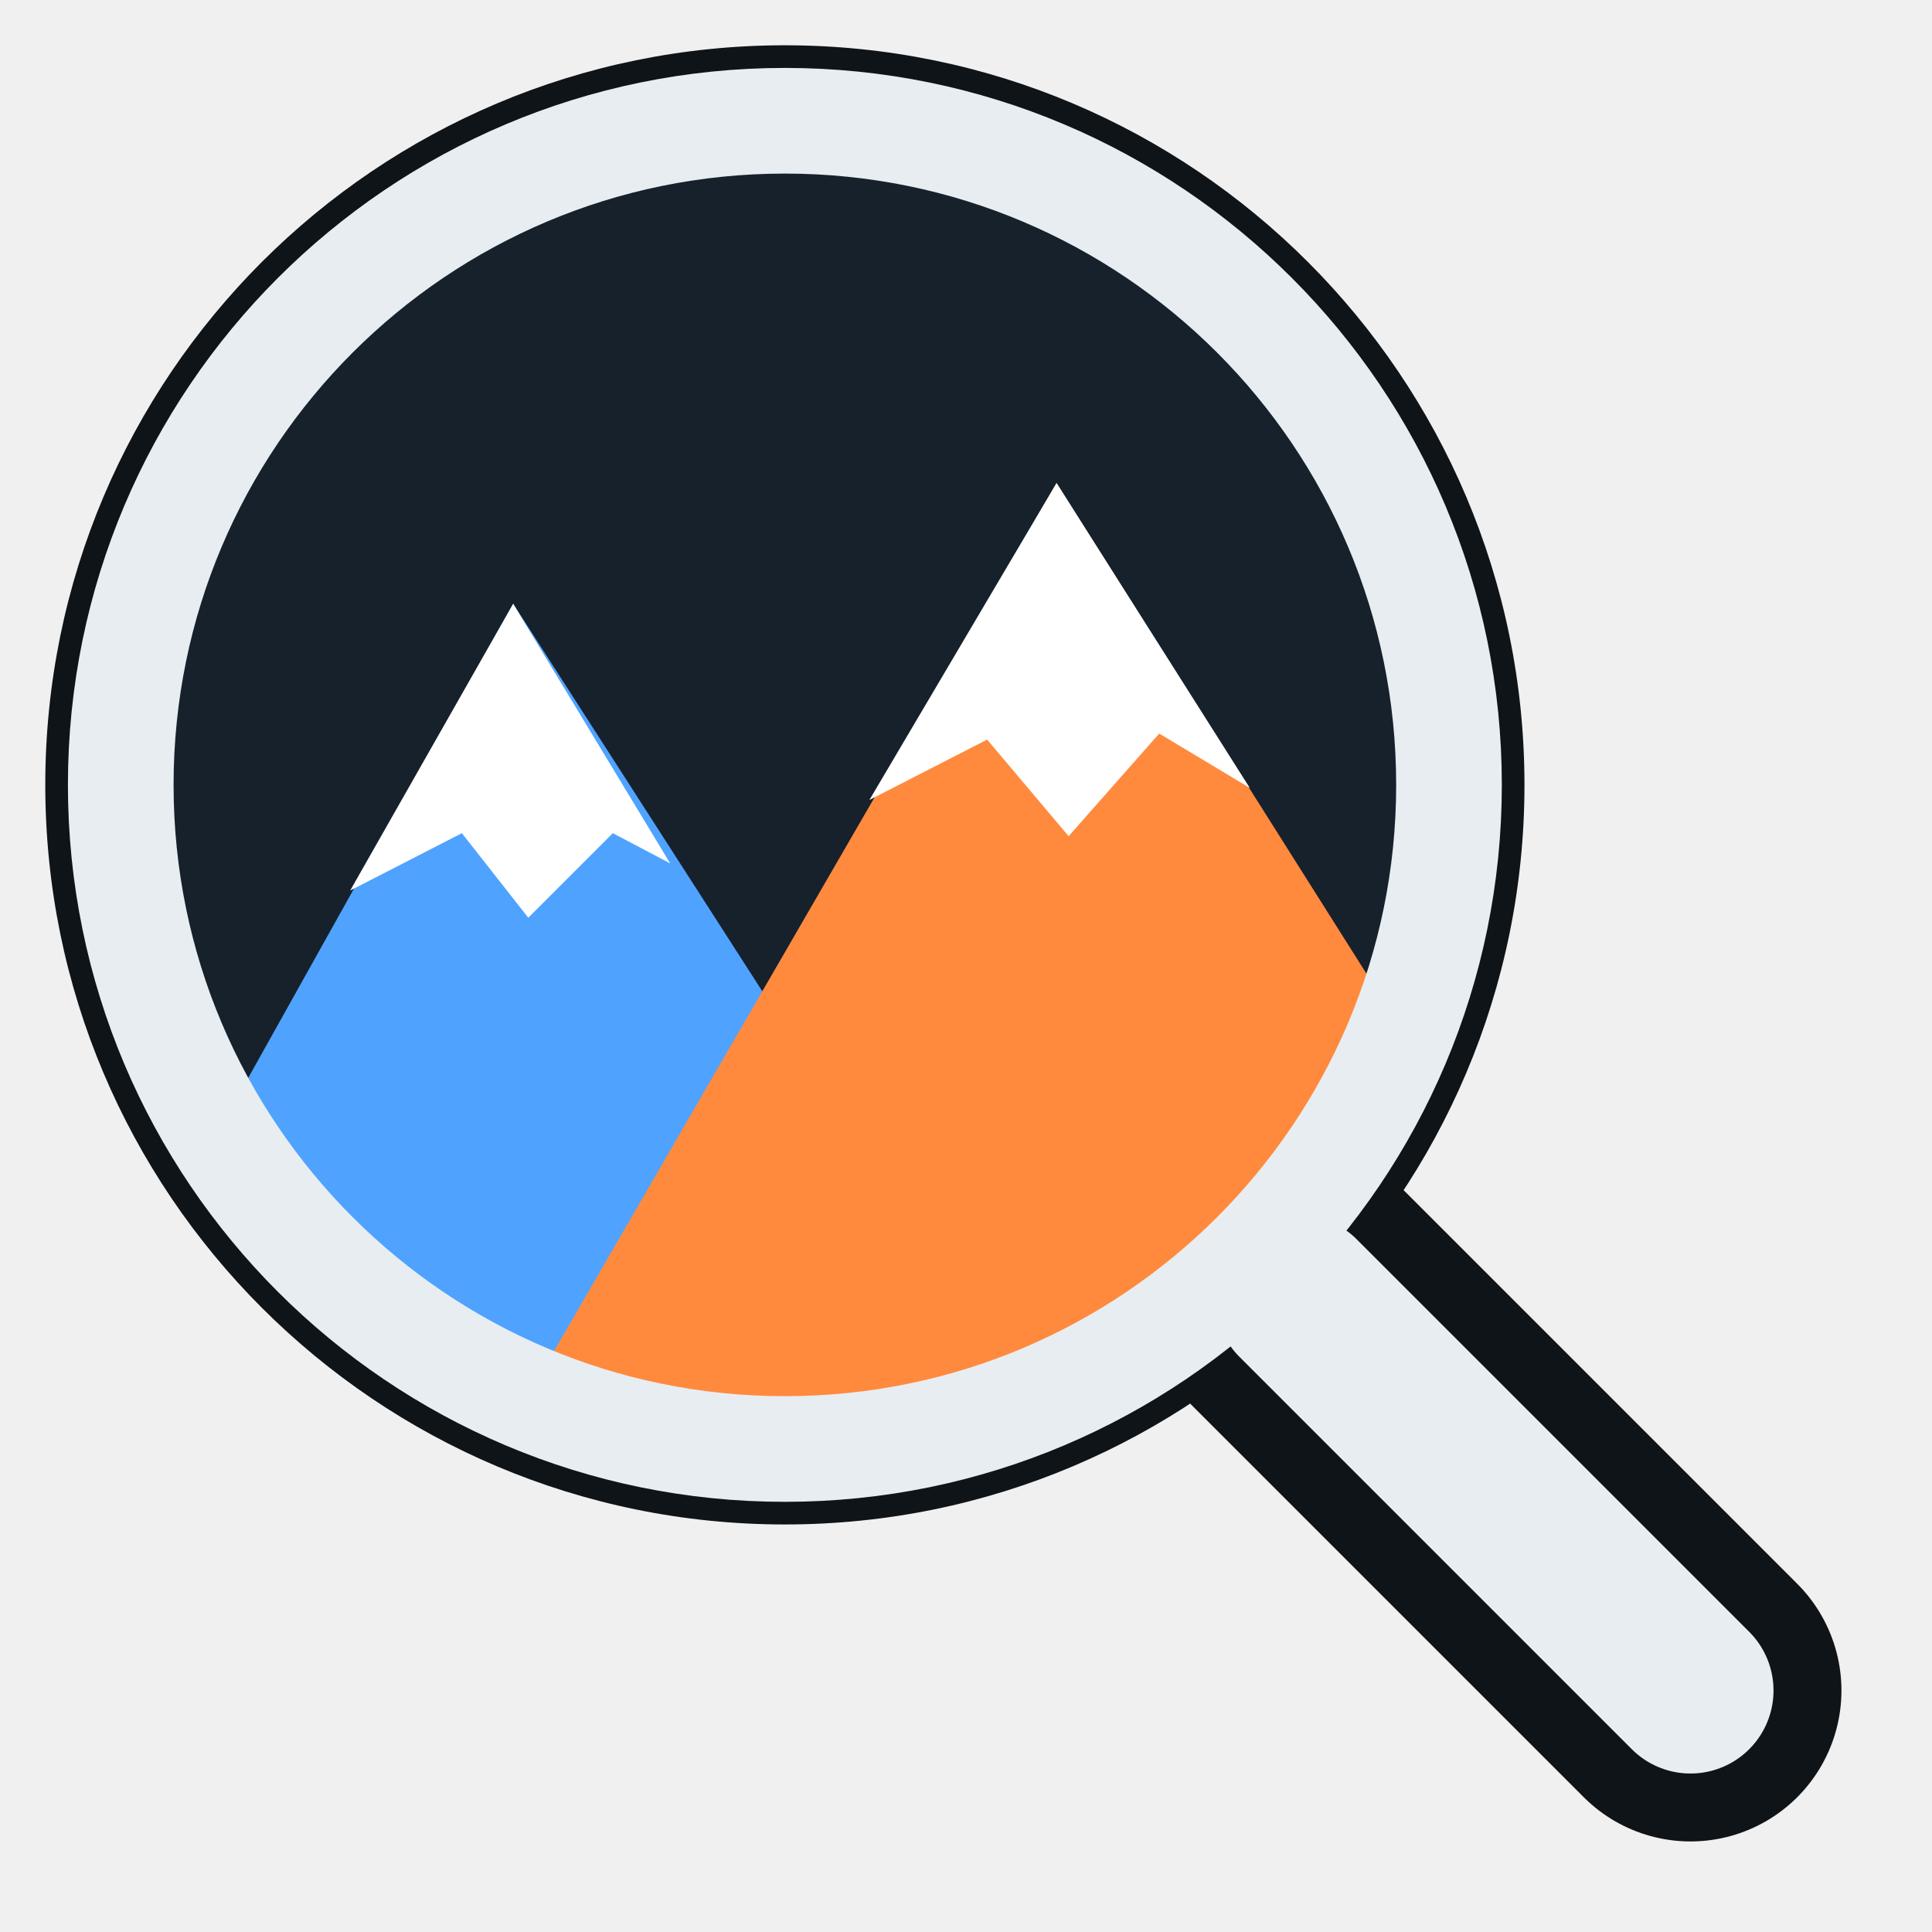
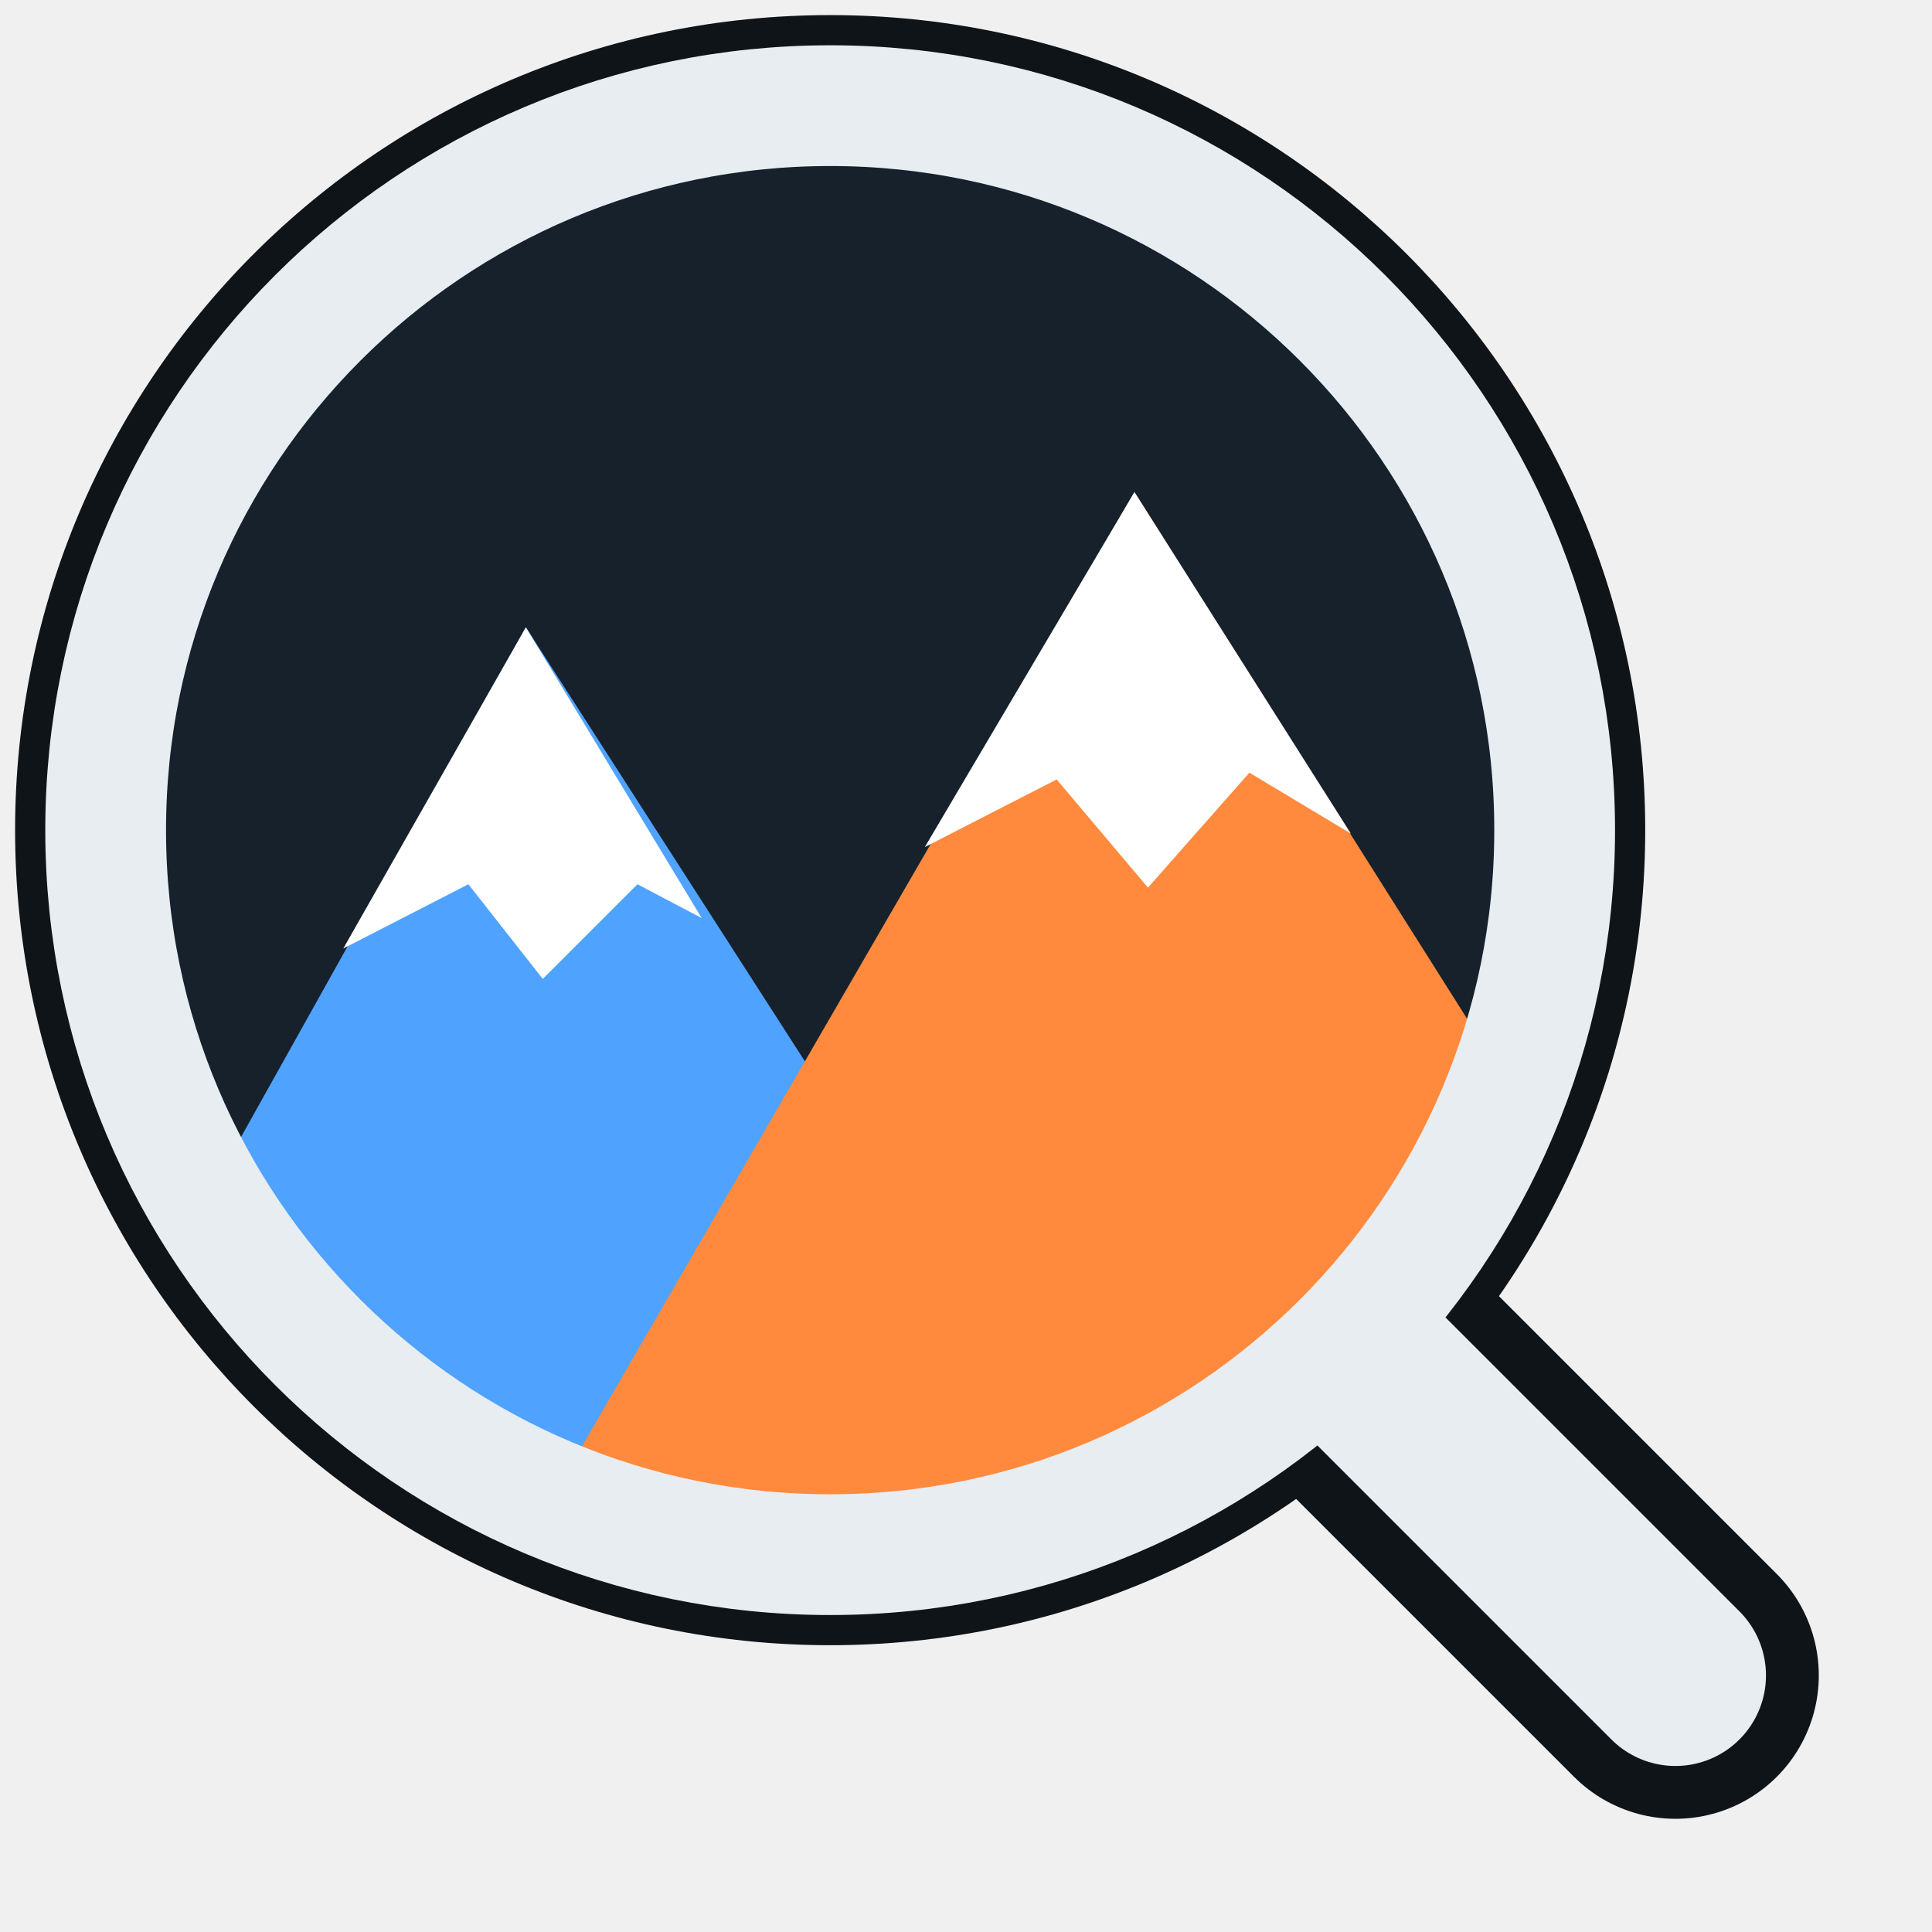
<svg xmlns="http://www.w3.org/2000/svg" viewBox="0 0 64 64">
  <defs>
    <clipPath id="lens">
-       <circle cx="26" cy="26" r="22" />
+       <circle cx="27.5" cy="27.5" r="24" />
    </clipPath>
  </defs>
-   <path d="M43 43 L56 56" stroke="#0f1419" stroke-width="10" stroke-linecap="round" />
-   <circle cx="26" cy="26" r="24.5" fill="#0f1419" />
-   <circle cx="26" cy="26" r="22" fill="#16212c" />
+   <path d="M45.5 45.5 L55.5 55.5" stroke="#0f1419" stroke-width="9.5" stroke-linecap="round" />
+   <circle cx="27.5" cy="27.5" r="27" fill="#0f1419" />
+   <circle cx="27.5" cy="27.5" r="24" fill="#16212c" />
  <g clip-path="url(#lens)">
-     <path d="M-2 54 L17 20 L26 34 L30.5 27 L52 54 Z" fill="#4fa3ff" />
-     <path d="M17 20 L11.6 29.5 L15.3 27.6 L17.5 30.4 L20.3 27.6 L22.2 28.6 Z" fill="#fff" />
-     <path d="M13 54 L35 16 L59 54 Z" fill="#ff8a3d" />
-     <path d="M35 16 L28.8 26.5 L32.7 24.5 L35.4 27.7 L38.4 24.3 L41.4 26.1 Z" fill="#fff" />
+     <g transform="translate(27.5 27.5) scale(1.12) translate(-26 -26)">
+       <path d="M-2 54 L17 20 L26 34 L30.5 27 L52 54 Z" fill="#4fa3ff" />
+       <path d="M17 20 L11.6 29.5 L15.3 27.6 L17.5 30.4 L20.3 27.6 L22.2 28.6 Z" fill="#fff" />
+       <path d="M13 54 L35 16 L59 54 Z" fill="#ff8a3d" />
+       <path d="M35 16 L28.8 26.5 L32.7 24.5 L35.4 27.7 L38.4 24.3 L41.4 26.1 Z" fill="#fff" />
+     </g>
  </g>
-   <circle cx="26" cy="26" r="22" fill="none" stroke="#e8edf2" stroke-width="3.5" />
-   <path d="M43 43 L56 56" stroke="#e8edf2" stroke-width="5.5" stroke-linecap="round" />
+   <circle cx="27.5" cy="27.5" r="24" fill="none" stroke="#e8edf2" stroke-width="4" />
+   <path d="M45.5 45.5 L55.5 55.5" stroke="#e8edf2" stroke-width="6" stroke-linecap="round" />
</svg>
